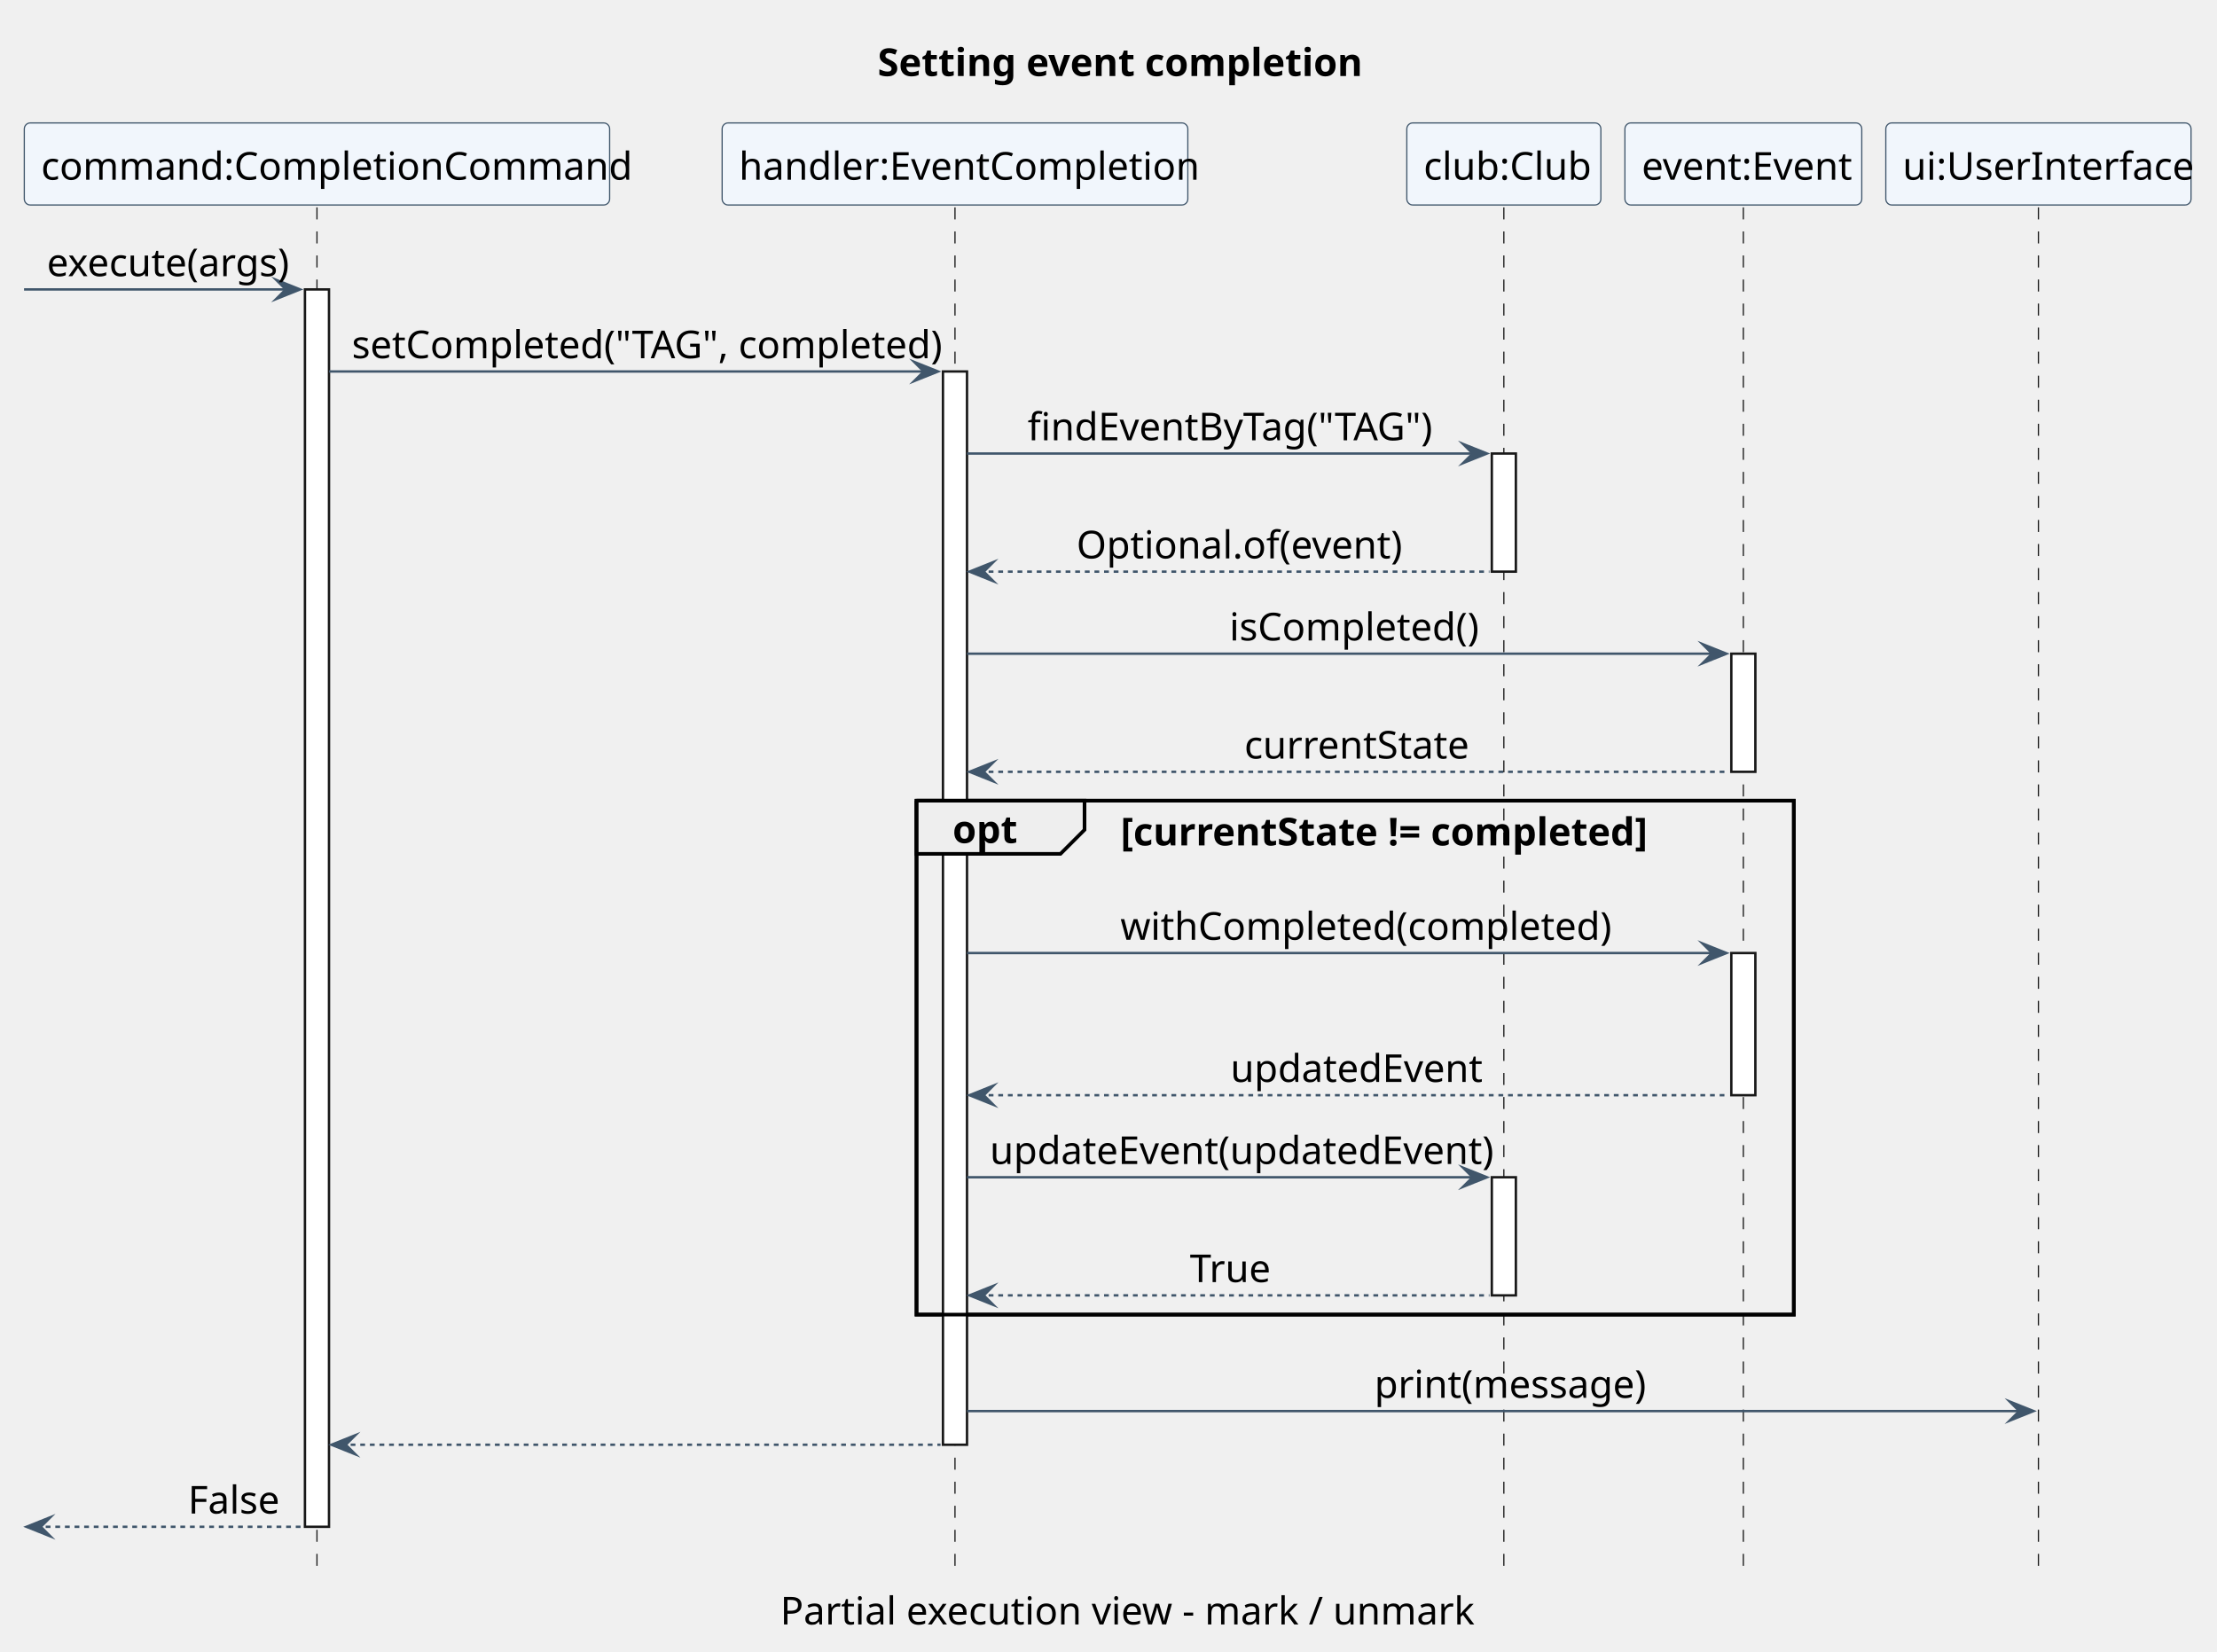
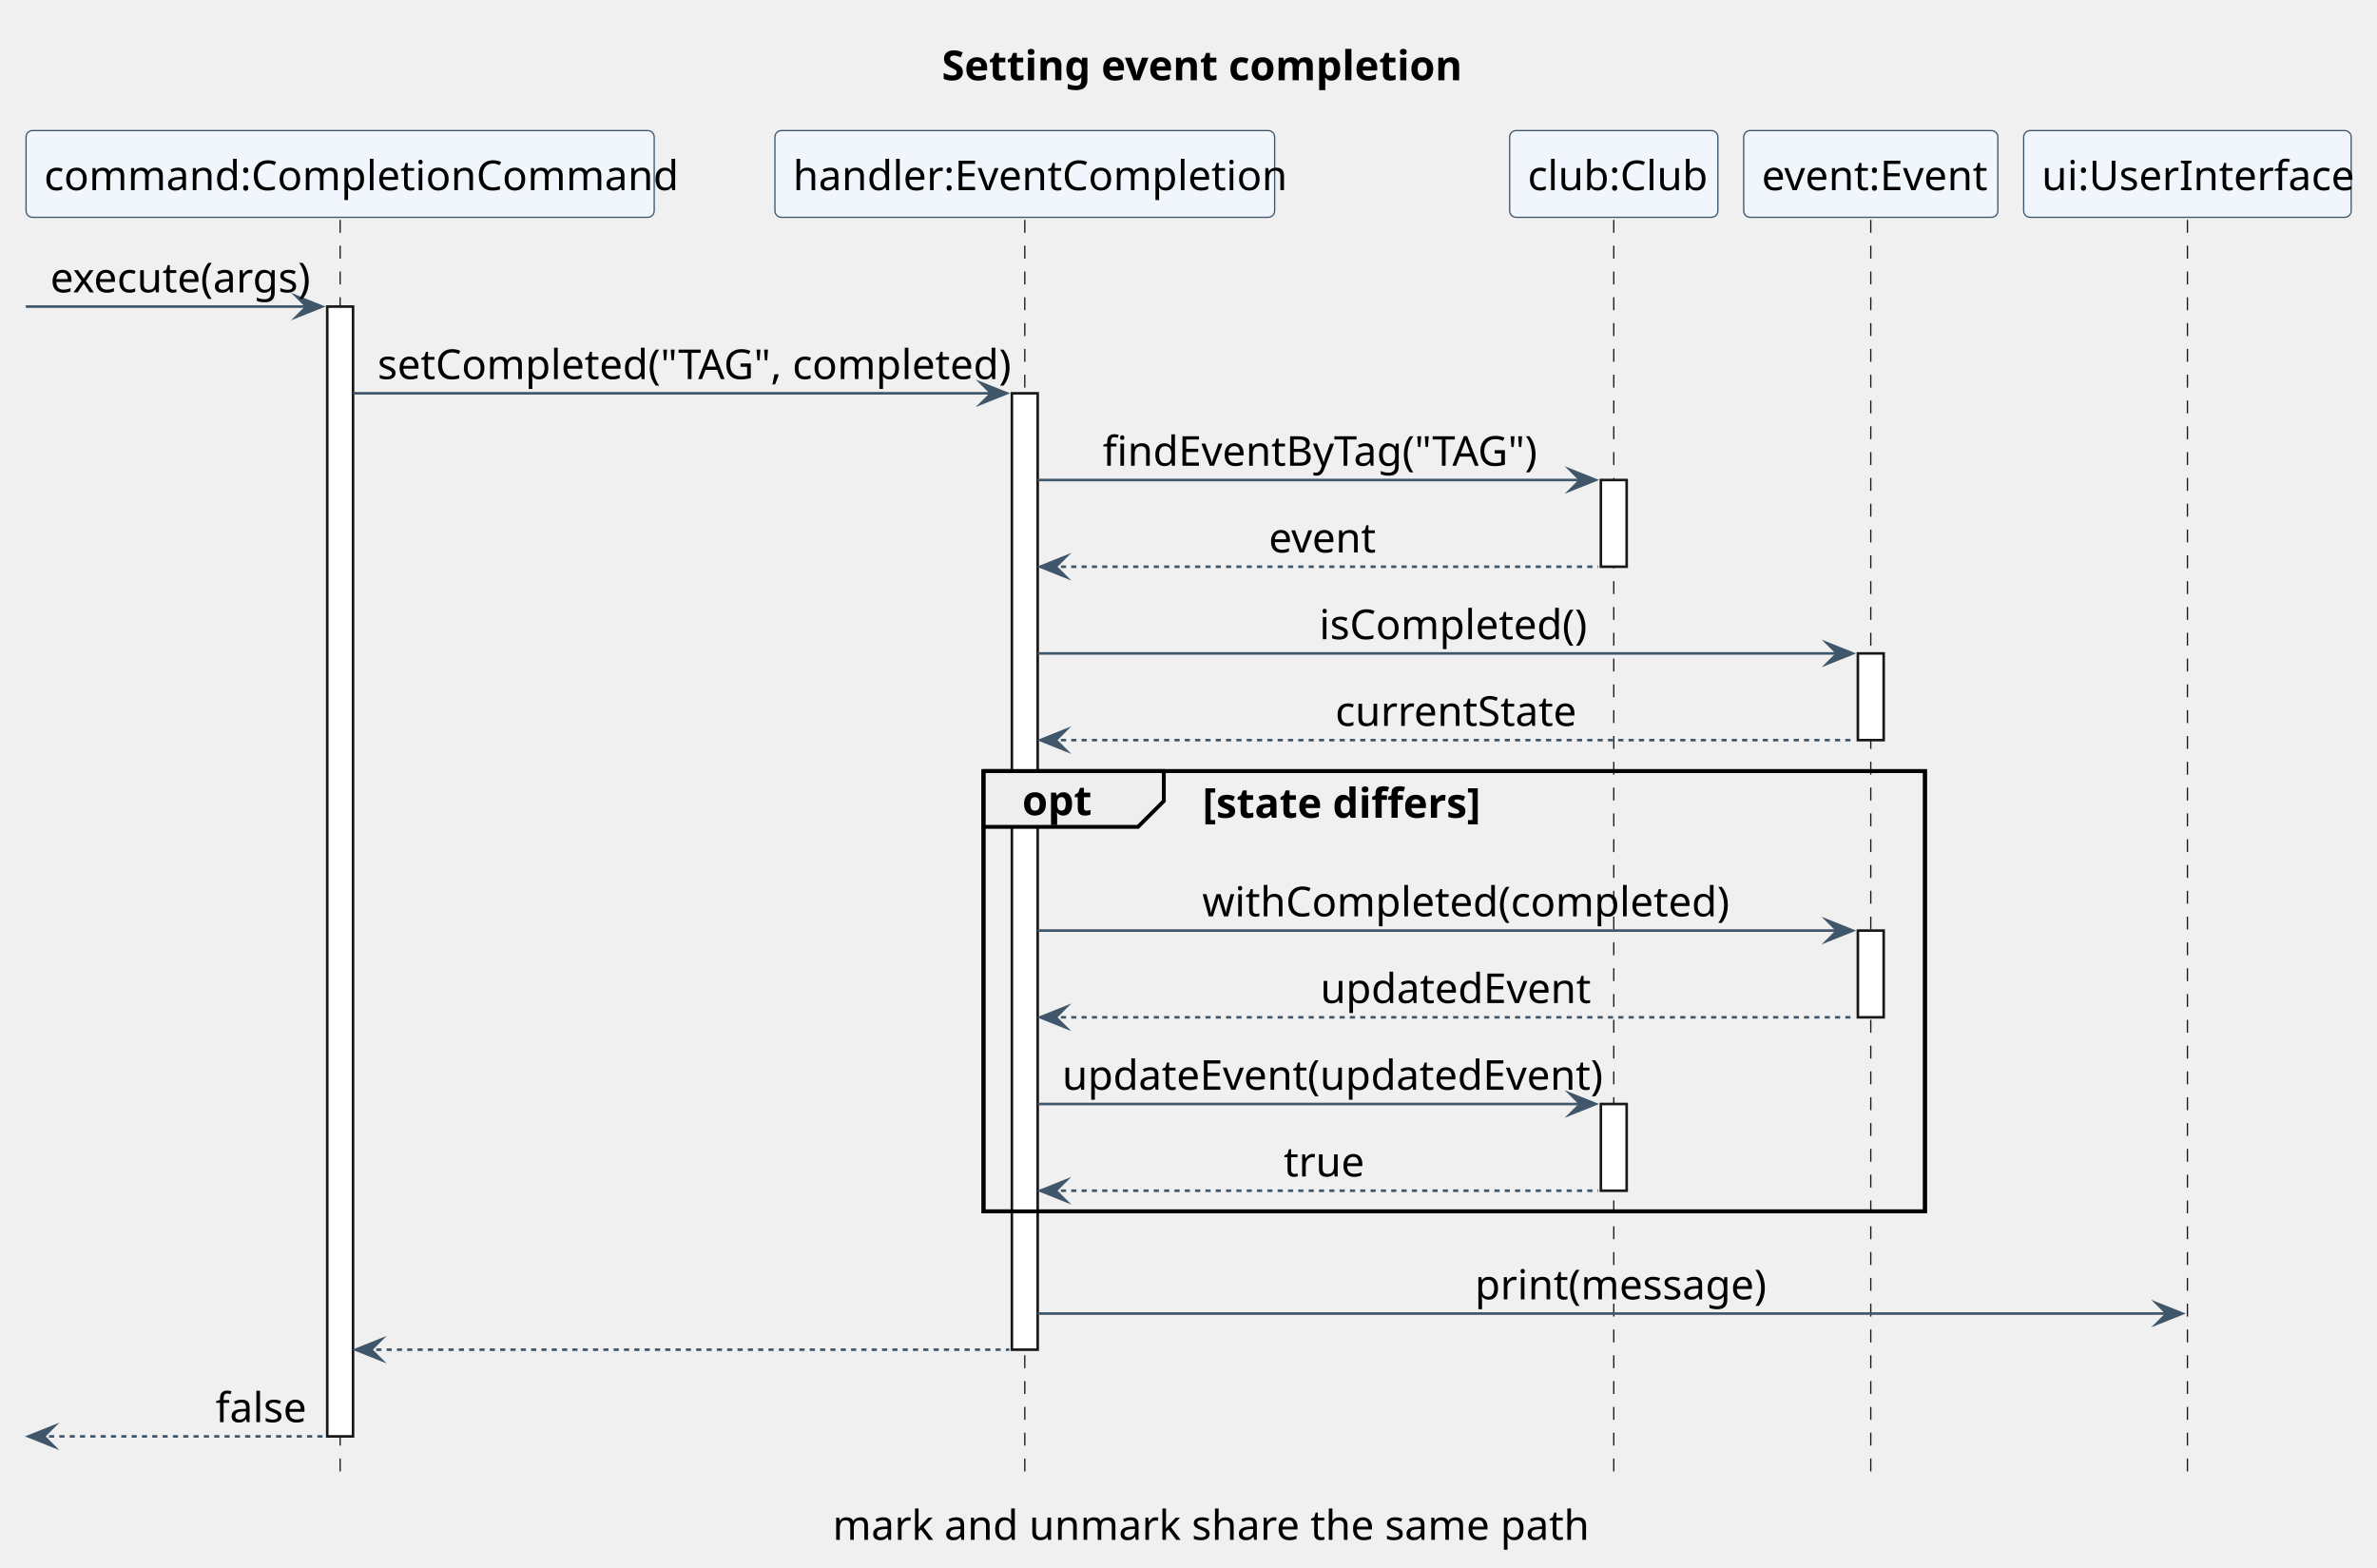
- <svg xmlns="http://www.w3.org/2000/svg" version="1.1" data-diagram-type="SEQUENCE" style="width:922px;height:687px;background:#FFFFFF;" width="922px" height="687px" viewBox="0 0 922 687" zoomAndPan="magnify" preserveAspectRatio="none" contentStyleType="text/css">
+ <svg xmlns="http://www.w3.org/2000/svg" version="1.1" data-diagram-type="SEQUENCE" style="width:760px;height:501px;background:#FFFFFF;" width="760.657px" height="501.605px" viewBox="0 0 760 501" zoomAndPan="magnify" preserveAspectRatio="none" contentStyleType="text/css">
  <defs />
  <g font-family="sans-serif" lengthAdjust="spacing">
-     <g class="title" data-source-line="2">
-       <text x="364.98" y="31.609" fill="#000" font-size="16" textLength="190.242" font-weight="700">Setting event completion</text>
+     <g class="title" data-source-line="3">
+       <text x="301.112" y="25.646" fill="#000" font-size="13.2" textLength="156.951" font-weight="700">Setting event completion</text>
    </g>
-     <rect x="381.156" y="333" width="364.859" height="213.75" fill="none" style="stroke:#000;stroke-width:1.5;" />
+     <rect x="314.457" y="246.523" width="301.012" height="140.754" fill="none" style="stroke:#000;stroke-width:1.238;" />
    <g>
-       <rect x="128.32" y="86.25" width="8" height="566.75" fill="#000" fill-opacity="0" />
-       <line x1="131.82" y1="86.25" x2="131.82" y2="653" style="stroke:#181818;stroke-width:0.5;stroke-dasharray:5,5;" />
+       <rect x="105.865" y="70.293" width="6.6" height="403.777" fill="#000" fill-opacity="0" />
+       <line x1="108.753" y1="70.293" x2="108.753" y2="474.07" style="stroke:#181818;stroke-width:0.413;stroke-dasharray:4.125,4.125;" />
    </g>
    <g>
-       <rect x="126.82" y="120.375" width="10" height="514.625" fill="#FFF" style="stroke:#181818;stroke-width:1;" />
+       <rect x="104.628" y="98.015" width="8.25" height="361.205" fill="#FFF" style="stroke:#181818;stroke-width:0.825;" />
    </g>
    <g>
-       <rect x="393.656" y="86.25" width="8" height="566.75" fill="#000" fill-opacity="0" />
-       <line x1="397.156" y1="86.25" x2="397.156" y2="653" style="stroke:#181818;stroke-width:0.5;stroke-dasharray:5,5;" />
+       <rect x="324.77" y="70.293" width="6.6" height="403.777" fill="#000" fill-opacity="0" />
+       <line x1="327.657" y1="70.293" x2="327.657" y2="474.07" style="stroke:#181818;stroke-width:0.413;stroke-dasharray:4.125,4.125;" />
    </g>
    <g>
-       <rect x="392.156" y="154.5" width="10" height="446.375" fill="#FFF" style="stroke:#181818;stroke-width:1;" />
+       <rect x="323.532" y="125.736" width="8.25" height="305.762" fill="#FFF" style="stroke:#181818;stroke-width:0.825;" />
    </g>
    <g>
-       <rect x="621.914" y="86.25" width="8" height="566.75" fill="#000" fill-opacity="0" />
-       <line x1="625.414" y1="86.25" x2="625.414" y2="653" style="stroke:#181818;stroke-width:0.5;stroke-dasharray:5,5;" />
+       <rect x="513.084" y="70.293" width="6.6" height="403.777" fill="#000" fill-opacity="0" />
+       <line x1="515.972" y1="70.293" x2="515.972" y2="474.07" style="stroke:#181818;stroke-width:0.413;stroke-dasharray:4.125,4.125;" />
    </g>
    <g>
-       <rect x="620.414" y="188.625" width="10" height="49.125" fill="#FFF" style="stroke:#181818;stroke-width:1;" />
+       <rect x="511.847" y="153.458" width="8.25" height="27.722" fill="#FFF" style="stroke:#181818;stroke-width:0.825;" />
    </g>
    <g>
-       <rect x="620.414" y="489.625" width="10" height="49.125" fill="#FFF" style="stroke:#181818;stroke-width:1;" />
+       <rect x="511.847" y="352.955" width="8.25" height="27.722" fill="#FFF" style="stroke:#181818;stroke-width:0.825;" />
    </g>
    <g>
-       <rect x="721.516" y="86.25" width="8" height="566.75" fill="#000" fill-opacity="0" />
-       <line x1="725.016" y1="86.25" x2="725.016" y2="653" style="stroke:#181818;stroke-width:0.5;stroke-dasharray:5,5;" />
+       <rect x="595.256" y="70.293" width="6.6" height="403.777" fill="#000" fill-opacity="0" />
+       <line x1="598.144" y1="70.293" x2="598.144" y2="474.07" style="stroke:#181818;stroke-width:0.413;stroke-dasharray:4.125,4.125;" />
    </g>
    <g>
-       <rect x="720.016" y="271.875" width="10" height="49.125" fill="#FFF" style="stroke:#181818;stroke-width:1;" />
+       <rect x="594.019" y="208.901" width="8.25" height="27.722" fill="#FFF" style="stroke:#181818;stroke-width:0.825;" />
    </g>
    <g>
-       <rect x="720.016" y="396.375" width="10" height="59.125" fill="#FFF" style="stroke:#181818;stroke-width:1;" />
+       <rect x="594.019" y="297.512" width="8.25" height="27.722" fill="#FFF" style="stroke:#181818;stroke-width:0.825;" />
    </g>
    <g>
-       <rect x="844.234" y="86.25" width="8" height="566.75" fill="#000" fill-opacity="0" />
-       <line x1="847.734" y1="86.25" x2="847.734" y2="653" style="stroke:#181818;stroke-width:0.5;stroke-dasharray:5,5;" />
+       <rect x="696.5" y="70.293" width="6.6" height="403.777" fill="#000" fill-opacity="0" />
+       <line x1="699.388" y1="70.293" x2="699.388" y2="474.07" style="stroke:#181818;stroke-width:0.413;stroke-dasharray:4.125,4.125;" />
    </g>
-     <rect x="10.105" y="51.125" width="243.43" height="34.125" fill="#F1F6FC" style="stroke:#40566B;stroke-width:0.5;" rx="2.5" ry="2.5" />
-     <text x="17.105" y="74.734" fill="#000" font-size="16" textLength="229.43">command:CompletionCommand</text>
-     <rect x="300.324" y="51.125" width="193.664" height="34.125" fill="#F1F6FC" style="stroke:#40566B;stroke-width:0.5;" rx="2.5" ry="2.5" />
-     <text x="307.324" y="74.734" fill="#000" font-size="16" textLength="179.664">handler:EventCompletion</text>
-     <rect x="585.063" y="51.125" width="80.703" height="34.125" fill="#F1F6FC" style="stroke:#40566B;stroke-width:0.5;" rx="2.5" ry="2.5" />
-     <text x="592.063" y="74.734" fill="#000" font-size="16" textLength="66.703">club:Club</text>
-     <rect x="675.766" y="51.125" width="98.5" height="34.125" fill="#F1F6FC" style="stroke:#40566B;stroke-width:0.5;" rx="2.5" ry="2.5" />
-     <text x="682.766" y="74.734" fill="#000" font-size="16" textLength="84.5">event:Event</text>
-     <rect x="784.266" y="51.125" width="126.938" height="34.125" fill="#F1F6FC" style="stroke:#40566B;stroke-width:0.5;" rx="2.5" ry="2.5" />
-     <text x="791.266" y="74.734" fill="#000" font-size="16" textLength="112.938">ui:UserInterface</text>
-     <polygon points="114.82,116.375,124.82,120.375,114.82,124.375,118.82,120.375" fill="#40566B" style="stroke:#40566B;stroke-width:1;stroke-linejoin:miter;stroke-miterlimit:10;" />
-     <line x1="10" y1="120.375" x2="120.82" y2="120.375" style="stroke:#40566B;stroke-width:1;" />
-     <text x="19.5" y="114.859" fill="#000" font-size="16" textLength="97.82">execute(args)</text>
-     <polygon points="380.156,150.5,390.156,154.5,380.156,158.5,384.156,154.5" fill="#40566B" style="stroke:#40566B;stroke-width:1;stroke-linejoin:miter;stroke-miterlimit:10;" />
-     <line x1="136.82" y1="154.5" x2="386.156" y2="154.5" style="stroke:#40566B;stroke-width:1;" />
-     <text x="146.32" y="148.984" fill="#000" font-size="16" textLength="236.336">setCompleted("TAG", completed)</text>
-     <polygon points="608.414,184.625,618.414,188.625,608.414,192.625,612.414,188.625" fill="#40566B" style="stroke:#40566B;stroke-width:1;stroke-linejoin:miter;stroke-miterlimit:10;" />
-     <line x1="402.156" y1="188.625" x2="614.414" y2="188.625" style="stroke:#40566B;stroke-width:1;" />
-     <text x="427.355" y="183.109" fill="#000" font-size="16" textLength="167.859">findEventByTag("TAG")</text>
-     <polygon points="413.156,233.75,403.156,237.75,413.156,241.75,409.156,237.75" fill="#40566B" style="stroke:#40566B;stroke-width:1;stroke-linejoin:miter;stroke-miterlimit:10;" />
-     <line x1="407.156" y1="237.75" x2="619.414" y2="237.75" style="stroke:#40566B;stroke-width:1;stroke-dasharray:2,2;" />
-     <text x="447.695" y="232.234" fill="#000" font-size="16" textLength="127.18">Optional.of(event)</text>
-     <polygon points="708.016,267.875,718.016,271.875,708.016,275.875,712.016,271.875" fill="#40566B" style="stroke:#40566B;stroke-width:1;stroke-linejoin:miter;stroke-miterlimit:10;" />
-     <line x1="402.156" y1="271.875" x2="714.016" y2="271.875" style="stroke:#40566B;stroke-width:1;" />
-     <text x="511.293" y="266.359" fill="#000" font-size="16" textLength="99.586">isCompleted()</text>
-     <polygon points="413.156,317,403.156,321,413.156,325,409.156,321" fill="#40566B" style="stroke:#40566B;stroke-width:1;stroke-linejoin:miter;stroke-miterlimit:10;" />
-     <line x1="407.156" y1="321" x2="719.016" y2="321" style="stroke:#40566B;stroke-width:1;stroke-dasharray:2,2;" />
-     <text x="517.508" y="315.484" fill="#000" font-size="16" textLength="87.156">currentState</text>
-     <path d="M381.156,333 L451.031,333 L451.031,345.125 L441.031,355.125 L381.156,355.125 L381.156,333" style="stroke:#000;stroke-width:1.5;" fill="#EEE" />
-     <rect x="381.156" y="333" width="364.859" height="213.75" fill="none" style="stroke:#000;stroke-width:1.5;" />
-     <text x="396.156" y="350.609" fill="#000" font-size="16" textLength="24.875" font-weight="700">opt</text>
-     <text x="466.031" y="351.609" fill="#000" font-size="16" textLength="208.484" font-weight="700">[currentState != completed]</text>
-     <polygon points="708.016,392.375,718.016,396.375,708.016,400.375,712.016,396.375" fill="#40566B" style="stroke:#40566B;stroke-width:1;stroke-linejoin:miter;stroke-miterlimit:10;" />
-     <line x1="402.156" y1="396.375" x2="714.016" y2="396.375" style="stroke:#40566B;stroke-width:1;" />
-     <text x="465.934" y="390.859" fill="#000" font-size="16" textLength="190.305">withCompleted(completed)</text>
-     <polygon points="413.156,451.5,403.156,455.5,413.156,459.5,409.156,455.5" fill="#40566B" style="stroke:#40566B;stroke-width:1;stroke-linejoin:miter;stroke-miterlimit:10;" />
-     <line x1="407.156" y1="455.5" x2="719.016" y2="455.5" style="stroke:#40566B;stroke-width:1;stroke-dasharray:2,2;" />
-     <text x="511.711" y="449.984" fill="#000" font-size="16" textLength="98.75">updatedEvent</text>
-     <polygon points="608.414,485.625,618.414,489.625,608.414,493.625,612.414,489.625" fill="#40566B" style="stroke:#40566B;stroke-width:1;stroke-linejoin:miter;stroke-miterlimit:10;" />
-     <line x1="402.156" y1="489.625" x2="614.414" y2="489.625" style="stroke:#40566B;stroke-width:1;" />
-     <text x="411.656" y="484.109" fill="#000" font-size="16" textLength="199.258">updateEvent(updatedEvent)</text>
-     <polygon points="413.156,534.75,403.156,538.75,413.156,542.75,409.156,538.75" fill="#40566B" style="stroke:#40566B;stroke-width:1;stroke-linejoin:miter;stroke-miterlimit:10;" />
-     <line x1="407.156" y1="538.75" x2="619.414" y2="538.75" style="stroke:#40566B;stroke-width:1;stroke-dasharray:2,2;" />
-     <text x="494.836" y="533.234" fill="#000" font-size="16" textLength="32.898">True</text>
-     <polygon points="835.734,582.875,845.734,586.875,835.734,590.875,839.734,586.875" fill="#40566B" style="stroke:#40566B;stroke-width:1;stroke-linejoin:miter;stroke-miterlimit:10;" />
-     <line x1="402.156" y1="586.875" x2="841.734" y2="586.875" style="stroke:#40566B;stroke-width:1;" />
-     <text x="571.594" y="581.359" fill="#000" font-size="16" textLength="106.703">print(message)</text>
-     <polygon points="147.82,596.875,137.82,600.875,147.82,604.875,143.82,600.875" fill="#40566B" style="stroke:#40566B;stroke-width:1;stroke-linejoin:miter;stroke-miterlimit:10;" />
-     <line x1="141.82" y1="600.875" x2="391.156" y2="600.875" style="stroke:#40566B;stroke-width:1;stroke-dasharray:2,2;" />
-     <polygon points="21,631,11,635,21,639,17,635" fill="#40566B" style="stroke:#40566B;stroke-width:1;stroke-linejoin:miter;stroke-miterlimit:10;" />
-     <line x1="15" y1="635" x2="125.82" y2="635" style="stroke:#40566B;stroke-width:1;stroke-dasharray:2,2;" />
-     <text x="78.195" y="629.484" fill="#000" font-size="16" textLength="39.125">False</text>
-     <g class="caption" data-source-line="3">
-       <text x="324.5" y="675.609" fill="#000" font-size="16" textLength="271.203">Partial execution view - mark / unmark</text>
+     <rect x="8.337" y="41.747" width="200.831" height="27.722" fill="#F1F6FC" style="stroke:#40566B;stroke-width:0.413;" rx="2.063" ry="2.063" />
+     <text x="14.112" y="60.793" fill="#000" font-size="13.2" textLength="189.281">command:CompletionCommand</text>
+     <rect x="247.77" y="41.747" width="159.774" height="27.722" fill="#F1F6FC" style="stroke:#40566B;stroke-width:0.413;" rx="2.063" ry="2.063" />
+     <text x="253.545" y="60.793" fill="#000" font-size="13.2" textLength="148.224">handler:EventCompletion</text>
+     <rect x="482.681" y="41.747" width="66.581" height="27.722" fill="#F1F6FC" style="stroke:#40566B;stroke-width:0.413;" rx="2.063" ry="2.063" />
+     <text x="488.456" y="60.793" fill="#000" font-size="13.2" textLength="55.031">club:Club</text>
+     <rect x="557.512" y="41.747" width="81.263" height="27.722" fill="#F1F6FC" style="stroke:#40566B;stroke-width:0.413;" rx="2.063" ry="2.063" />
+     <text x="563.287" y="60.793" fill="#000" font-size="13.2" textLength="69.713">event:Event</text>
+     <rect x="647.025" y="41.747" width="104.724" height="27.722" fill="#F1F6FC" style="stroke:#40566B;stroke-width:0.413;" rx="2.063" ry="2.063" />
+     <text x="652.801" y="60.793" fill="#000" font-size="13.2" textLength="93.174">ui:UserInterface</text>
+     <polygon points="94.728,94.715,102.978,98.015,94.728,101.315,98.028,98.015" fill="#40566B" style="stroke:#40566B;stroke-width:0.825;stroke-linejoin:miter;stroke-miterlimit:10;" />
+     <line x1="8.25" y1="98.015" x2="99.678" y2="98.015" style="stroke:#40566B;stroke-width:0.825;" />
+     <text x="16.088" y="93.464" fill="#000" font-size="13.2" textLength="80.703">execute(args)</text>
+     <polygon points="313.632,122.436,321.882,125.736,313.632,129.036,316.932,125.736" fill="#40566B" style="stroke:#40566B;stroke-width:0.825;stroke-linejoin:miter;stroke-miterlimit:10;" />
+     <line x1="112.878" y1="125.736" x2="318.582" y2="125.736" style="stroke:#40566B;stroke-width:0.825;" />
+     <text x="120.715" y="121.186" fill="#000" font-size="13.2" textLength="194.979">setCompleted("TAG", completed)</text>
+     <polygon points="501.947,150.158,510.197,153.458,501.947,156.758,505.247,153.458" fill="#40566B" style="stroke:#40566B;stroke-width:0.825;stroke-linejoin:miter;stroke-miterlimit:10;" />
+     <line x1="331.782" y1="153.458" x2="506.897" y2="153.458" style="stroke:#40566B;stroke-width:0.825;" />
+     <text x="352.572" y="148.908" fill="#000" font-size="13.2" textLength="138.485">findEventByTag("TAG")</text>
+     <polygon points="340.857,177.879,332.607,181.18,340.857,184.48,337.557,181.18" fill="#40566B" style="stroke:#40566B;stroke-width:0.825;stroke-linejoin:miter;stroke-miterlimit:10;" />
+     <line x1="335.907" y1="181.18" x2="511.022" y2="181.18" style="stroke:#40566B;stroke-width:0.825;stroke-dasharray:1.65,1.65;" />
+     <text x="405.669" y="176.629" fill="#000" font-size="13.2" textLength="32.291">event</text>
+     <polygon points="584.119,205.601,592.369,208.901,584.119,212.201,587.419,208.901" fill="#40566B" style="stroke:#40566B;stroke-width:0.825;stroke-linejoin:miter;stroke-miterlimit:10;" />
+     <line x1="331.782" y1="208.901" x2="589.069" y2="208.901" style="stroke:#40566B;stroke-width:0.825;" />
+     <text x="421.821" y="204.351" fill="#000" font-size="13.2" textLength="82.159">isCompleted()</text>
+     <polygon points="340.857,233.323,332.607,236.623,340.857,239.923,337.557,236.623" fill="#40566B" style="stroke:#40566B;stroke-width:0.825;stroke-linejoin:miter;stroke-miterlimit:10;" />
+     <line x1="335.907" y1="236.623" x2="593.194" y2="236.623" style="stroke:#40566B;stroke-width:0.825;stroke-dasharray:1.65,1.65;" />
+     <text x="426.948" y="232.072" fill="#000" font-size="13.2" textLength="71.905">currentState</text>
+     <path d="M314.457,246.523 L372.104,246.523 L372.104,256.094 L363.854,264.344 L314.457,264.344 L314.457,246.523" style="stroke:#000;stroke-width:1.238;" fill="#EEE" />
+     <rect x="314.457" y="246.523" width="301.012" height="140.754" fill="none" style="stroke:#000;stroke-width:1.238;" />
+     <text x="326.832" y="260.619" fill="#000" font-size="13.2" textLength="20.522" font-weight="700">opt</text>
+     <text x="384.48" y="261.444" fill="#000" font-size="13.2" textLength="83.616" font-weight="700">[state differs]</text>
+     <polygon points="584.119,294.212,592.369,297.512,584.119,300.812,587.419,297.512" fill="#40566B" style="stroke:#40566B;stroke-width:0.825;stroke-linejoin:miter;stroke-miterlimit:10;" />
+     <line x1="331.782" y1="297.512" x2="589.069" y2="297.512" style="stroke:#40566B;stroke-width:0.825;" />
+     <text x="384.399" y="292.962" fill="#000" font-size="13.2" textLength="157.003">withCompleted(completed)</text>
+     <polygon points="340.857,321.934,332.607,325.234,340.857,328.534,337.557,325.234" fill="#40566B" style="stroke:#40566B;stroke-width:0.825;stroke-linejoin:miter;stroke-miterlimit:10;" />
+     <line x1="335.907" y1="325.234" x2="593.194" y2="325.234" style="stroke:#40566B;stroke-width:0.825;stroke-dasharray:1.65,1.65;" />
+     <text x="422.166" y="320.683" fill="#000" font-size="13.2" textLength="81.47">updatedEvent</text>
+     <polygon points="501.947,349.655,510.197,352.955,501.947,356.255,505.247,352.955" fill="#40566B" style="stroke:#40566B;stroke-width:0.825;stroke-linejoin:miter;stroke-miterlimit:10;" />
+     <line x1="331.782" y1="352.955" x2="506.897" y2="352.955" style="stroke:#40566B;stroke-width:0.825;" />
+     <text x="339.62" y="348.405" fill="#000" font-size="13.2" textLength="164.389">updateEvent(updatedEvent)</text>
+     <polygon points="340.857,377.377,332.607,380.677,340.857,383.977,337.557,380.677" fill="#40566B" style="stroke:#40566B;stroke-width:0.825;stroke-linejoin:miter;stroke-miterlimit:10;" />
+     <line x1="335.907" y1="380.677" x2="511.022" y2="380.677" style="stroke:#40566B;stroke-width:0.825;stroke-dasharray:1.65,1.65;" />
+     <text x="410.442" y="376.126" fill="#000" font-size="13.2" textLength="22.746">true</text>
+     <polygon points="689.488,416.648,697.738,419.948,689.488,423.248,692.788,419.948" fill="#40566B" style="stroke:#40566B;stroke-width:0.825;stroke-linejoin:miter;stroke-miterlimit:10;" />
+     <line x1="331.782" y1="419.948" x2="694.438" y2="419.948" style="stroke:#40566B;stroke-width:0.825;" />
+     <text x="471.569" y="415.398" fill="#000" font-size="13.2" textLength="88.031">print(message)</text>
+     <polygon points="121.953,428.199,113.703,431.499,121.953,434.799,118.653,431.499" fill="#40566B" style="stroke:#40566B;stroke-width:0.825;stroke-linejoin:miter;stroke-miterlimit:10;" />
+     <line x1="117.003" y1="431.499" x2="322.707" y2="431.499" style="stroke:#40566B;stroke-width:0.825;stroke-dasharray:1.65,1.65;" />
+     <polygon points="17.325,455.92,9.075,459.22,17.325,462.52,14.025,459.22" fill="#40566B" style="stroke:#40566B;stroke-width:0.825;stroke-linejoin:miter;stroke-miterlimit:10;" />
+     <line x1="12.375" y1="459.22" x2="103.803" y2="459.22" style="stroke:#40566B;stroke-width:0.825;stroke-dasharray:1.65,1.65;" />
+     <text x="68.908" y="454.67" fill="#000" font-size="13.2" textLength="27.883">false</text>
+     <g class="caption" data-source-line="4">
+       <text x="266.229" y="492.291" fill="#000" font-size="13.2" textLength="226.716">mark and unmark share the same path</text>
    </g>
  </g>
</svg>
